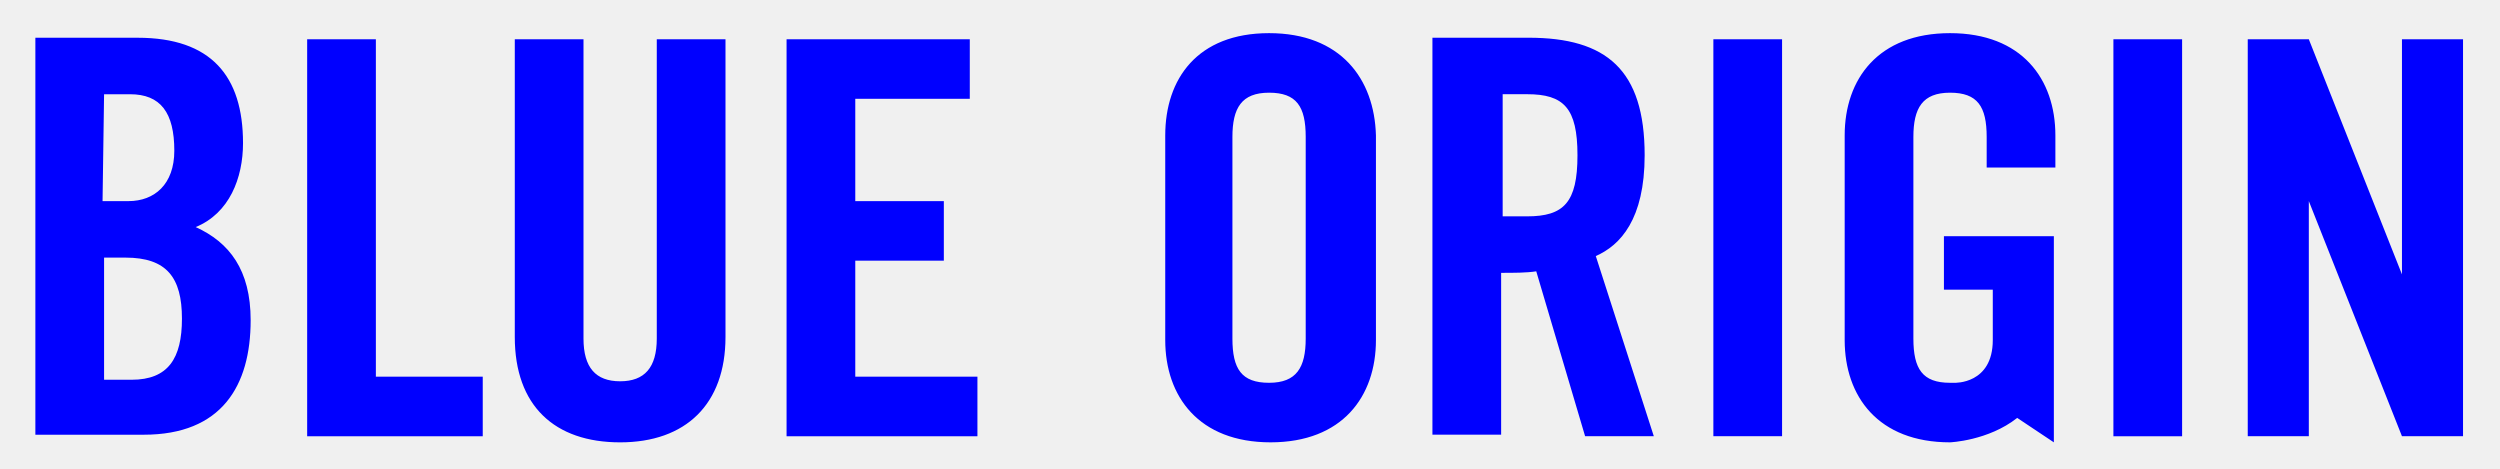
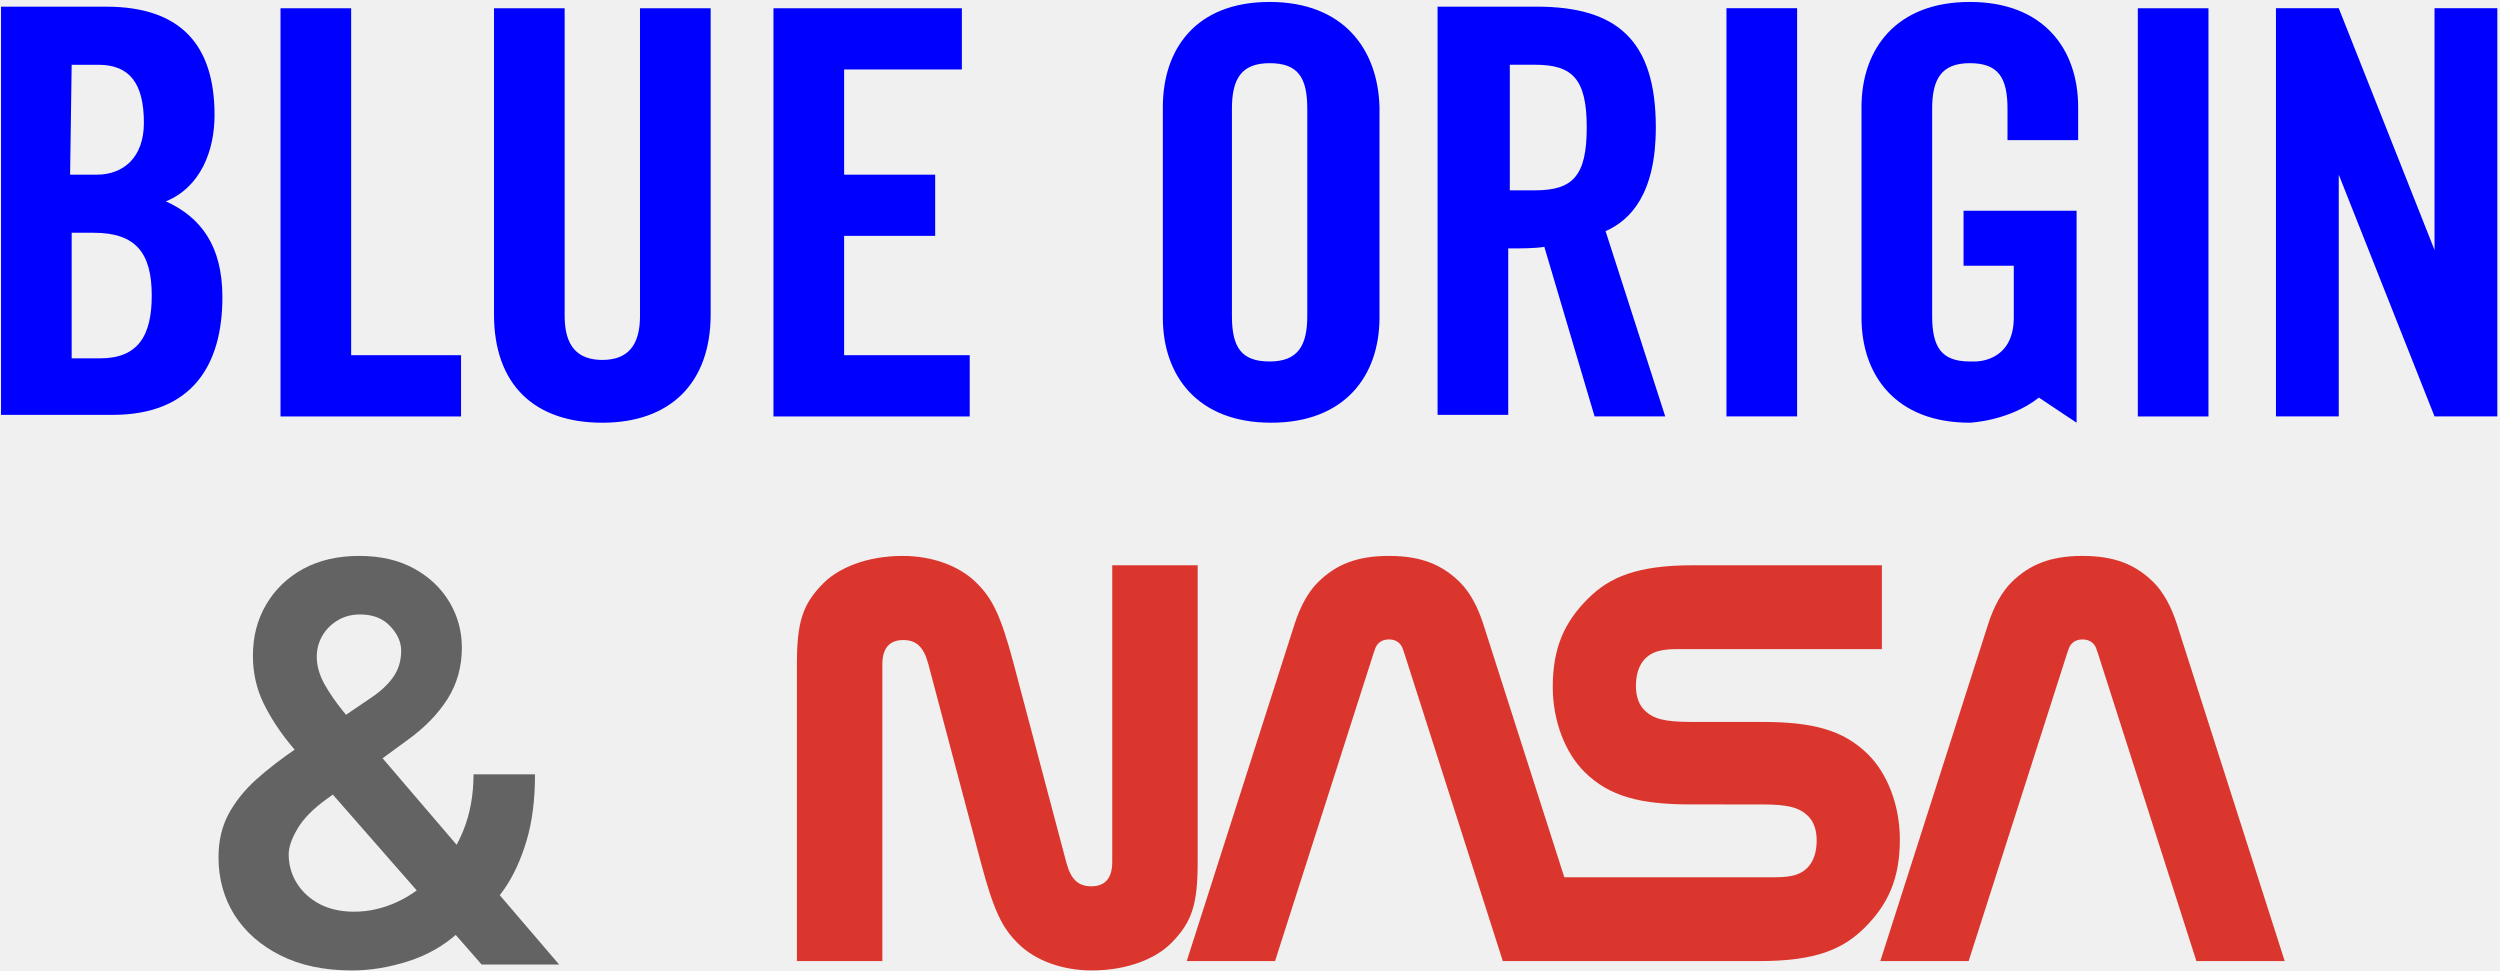
- <svg xmlns="http://www.w3.org/2000/svg" width="800" height="150" enable-background="new 0 0 159 26.8" version="1.1" xml:space="preserve">
-   <path d="m210.17 108.33c0 9.283-3.909 13.68-11.726 13.68s-11.726-4.397-11.726-13.68v-95.763h-21.986v95.274c0 21.986 12.703 33.712 33.712 33.712 21.009 0 33.712-12.215 33.712-33.712v-95.274h-21.986zm-147.55-35.667c10.749-4.397 15.146-15.635 15.146-26.872 0-21.498-10.26-33.712-33.712-33.712h-32.735v127.03h34.69c24.918 0 34.201-15.635 34.201-36.644 0-16.123-6.84-24.918-17.589-29.804zm-29.315-42.507h8.306c9.772 0 14.169 5.863 14.169 18.078 0 10.749-6.352 16.123-14.658 16.123h-8.306zm8.794 91.366h-8.794v-39.087h6.84c13.192 0 18.078 6.352 18.078 19.543 0 12.703-4.397 19.543-16.123 19.543zm231.59-38.11h28.338v-19.055h-28.338v-32.735h36.644v-19.055h-58.63v127.03h61.073v-19.055h-39.087zm-153.9-70.845h-21.498v127.03h56.187v-19.055h-34.201v-107.98zm556.5 127.03h21.986v-127.03h-21.986zm-52.279-128.99c-22.964 0-33.712 14.658-33.712 32.735v65.471c0 18.078 10.749 32.735 33.712 32.735 0 0 12.215-0.489 21.498-7.817l11.726 7.817v-33.224-32.735h-35.178v17.1h15.635v15.635 0.489c0 14.169-12.215 13.68-12.215 13.68h-1.466c-8.794 0-11.726-4.397-11.726-14.169v-64.493c0-9.283 2.932-14.169 11.726-14.169 8.795 0 11.726 4.397 11.726 14.169v9.772h21.986v-10.26c0-18.078-10.749-32.735-33.712-32.735zm-217.91 0c-22.964 0-33.224 14.658-33.224 32.735v65.471c0 18.078 10.749 32.735 33.712 32.735s33.712-14.658 33.712-32.735v-65.471c-0.489-18.078-11.237-32.735-34.201-32.735zm11.726 97.717c0 9.283-2.932 14.169-11.726 14.169-8.795 0-11.726-4.397-11.726-14.169v-64.493c0-9.283 2.932-14.169 11.726-14.169 8.794 0 11.726 4.397 11.726 14.169zm350.8-95.763v75.242l-29.804-75.242h-19.543v127.03h19.543v-75.242l29.804 75.242h19.543v-127.03zm-220.35 127.03h21.986v-127.03h-21.986zm-21.986-89.9c0-27.361-12.215-37.621-37.133-37.621h-30.781v127.03h21.986v-51.79c3.909 0 8.306 0 11.237-0.489l15.635 52.767h21.986l-18.566-57.653c7.817-3.42 15.635-11.726 15.635-32.247zm-37.621 19.543h-7.817v-39.087h7.817c11.726 0 16.123 4.397 16.123 19.543 0 15.146-4.397 19.543-16.123 19.543z" fill="#00f" stroke-width="4.886" />
+ <svg xmlns="http://www.w3.org/2000/svg" width="778" height="302" viewBox="0 0 778 302" fill="none">
+   <g clip-path="url(#clip0_1_30)">
+     <path d="M331.809 268.294C333.244 273.719 335.561 275.817 339.655 275.817C343.9 275.817 346.126 273.27 346.126 268.294V175.913H372.714V268.294C372.714 281.316 371.023 286.958 364.414 293.562C359.651 298.321 350.866 302 339.773 302C330.811 302 322.235 299.037 316.766 293.563C311.971 288.763 309.337 283.834 305.221 268.293L288.906 206.706C287.469 201.281 285.154 199.184 281.059 199.184C276.814 199.184 274.588 201.73 274.588 206.706V299.088H248V206.706C248 193.685 249.692 188.042 256.301 181.438C261.062 176.681 269.848 173 280.942 173C289.904 173 298.48 175.964 303.949 181.437C308.743 186.237 311.377 191.166 315.493 206.707L331.809 268.294Z" fill="#DB362D" />
+     <path d="M683.517 299.088L652.811 203.123C652.472 202.064 652.152 201.164 651.66 200.564C650.817 199.539 649.65 199 648.079 199C646.509 199 645.342 199.539 644.498 200.564C644.007 201.163 643.686 202.063 643.348 203.123L612.643 299.088H585.159L618.7 194.258C620.447 188.797 622.945 184.16 626.115 181.071C631.554 175.773 637.965 173 648.08 173C658.195 173 664.607 175.773 670.045 181.07C673.214 184.16 675.712 188.796 677.461 194.257L711 299.087H683.517V299.088Z" fill="#DB362D" />
+     <path d="M547.625 299.088C565.044 299.088 573.541 295.391 580.253 288.722C587.681 281.346 591.234 273.274 591.234 261.224C591.234 250.575 587.332 240.713 581.391 234.811C573.623 227.094 563.975 224.662 548.243 224.662L526.208 224.661C517.788 224.661 514.432 223.645 511.778 221.039C509.955 219.251 509.1 216.593 509.1 213.459C509.1 210.22 509.881 207.02 512.109 204.835C514.087 202.895 516.783 202.005 521.963 202.005H585.648V175.913H526.827C509.408 175.913 500.912 179.611 494.199 186.278C486.772 193.655 483.218 201.726 483.218 213.776C483.218 224.426 487.12 234.288 493.061 240.189C500.83 247.906 510.477 250.339 526.209 250.339L548.245 250.341C556.665 250.341 560.021 251.356 562.675 253.962C564.498 255.751 565.353 258.408 565.353 261.542C565.353 264.781 564.572 267.981 562.345 270.166C560.366 272.106 557.67 272.996 552.49 272.996H486.808L461.617 194.258C459.87 188.797 457.371 184.16 454.202 181.071C448.762 175.773 442.352 173 432.236 173C422.121 173 415.71 175.773 410.273 181.07C407.102 184.16 404.605 188.796 402.858 194.257L369.317 299.087H396.8L427.506 203.122C427.845 202.063 428.165 201.163 428.657 200.564C429.501 199.538 430.669 198.999 432.238 198.999C433.808 198.999 434.975 199.538 435.82 200.564C436.312 201.162 436.631 202.062 436.969 203.122L467.675 299.087H547.625V299.088Z" fill="#DB362D" />
+   </g>
+   <path d="M109.526 302C100.914 302 93.51 300.446 87.317 297.338C81.124 294.23 76.346 290.039 72.983 284.763C69.661 279.447 68 273.456 68 266.79C68 261.76 69.025 257.303 71.076 253.418C73.168 249.533 76.039 245.934 79.689 242.622C83.38 239.31 87.646 236.018 92.485 232.746L114.817 217.595C118.098 215.468 120.58 213.219 122.261 210.847C123.984 208.476 124.845 205.695 124.845 202.505C124.845 199.806 123.697 197.25 121.4 194.837C119.144 192.425 116.027 191.218 112.049 191.218C109.383 191.218 107.025 191.852 104.974 193.12C102.964 194.347 101.385 195.962 100.237 197.966C99.129 199.97 98.576 202.096 98.576 204.345C98.576 207.085 99.335 209.866 100.852 212.688C102.411 215.509 104.42 218.433 106.881 221.459C109.383 224.485 112.049 227.696 114.879 231.09L174 300.16H149.884L100.79 244.094C97.14 239.841 93.613 235.65 90.209 231.519C86.846 227.389 84.077 223.095 81.904 218.638C79.771 214.139 78.705 209.273 78.705 204.039C78.705 198.109 80.079 192.813 82.826 188.151C85.574 183.448 89.409 179.748 94.331 177.049C99.293 174.35 105.097 173 111.741 173C118.385 173 124.086 174.309 128.844 176.926C133.601 179.543 137.272 183.019 139.856 187.354C142.44 191.689 143.732 196.412 143.732 201.524C143.732 207.453 142.255 212.769 139.302 217.472C136.349 222.134 132.248 226.367 126.998 230.17L101.529 248.756C97.345 251.782 94.351 254.849 92.547 257.957C90.742 261.024 89.84 263.641 89.84 265.809C89.84 269.121 90.681 272.127 92.362 274.826C94.044 277.525 96.402 279.692 99.437 281.328C102.513 282.923 106.102 283.72 110.203 283.72C114.715 283.72 119.165 282.718 123.553 280.715C127.942 278.67 131.94 275.767 135.55 272.004C139.159 268.242 142.03 263.744 144.163 258.509C146.295 253.234 147.362 247.386 147.362 240.966H166.494C166.494 248.899 165.613 255.81 163.849 261.699C162.086 267.547 159.809 272.495 157.02 276.544C154.231 280.551 151.278 283.761 148.161 286.174C147.177 286.869 146.234 287.564 145.331 288.26C144.429 288.955 143.486 289.65 142.501 290.345C138.072 294.353 132.884 297.297 126.937 299.178C121.031 301.059 115.227 302 109.526 302Z" fill="#636363" />
+   <path d="M199.17 98.33C199.17 107.613 195.261 112.01 187.444 112.01C179.627 112.01 175.718 107.613 175.718 98.33V2.567H153.732V97.841C153.732 119.827 166.435 131.553 187.444 131.553C208.453 131.553 221.156 119.338 221.156 97.841V2.567H199.17V98.33ZM51.62 62.663C62.369 58.266 66.766 47.028 66.766 35.791C66.766 14.293 56.506 2.079 33.054 2.079H0.319V129.109H35.009C59.927 129.109 69.21 113.474 69.21 92.465C69.21 76.342 62.37 67.547 51.621 62.661L51.62 62.663ZM22.305 20.156H30.611C40.383 20.156 44.78 26.019 44.78 38.234C44.78 48.983 38.428 54.357 30.122 54.357H21.816L22.305 20.156ZM31.099 111.522H22.305V72.435H29.145C42.337 72.435 47.223 78.787 47.223 91.978C47.223 104.681 42.826 111.521 31.1 111.521L31.099 111.522ZM262.69 73.412H291.027V54.357H262.69V21.622H299.333V2.567H240.704V129.597H301.776V110.542H262.69V73.412ZM108.789 2.567H87.291V129.597H143.479V110.542H109.277V2.562L108.789 2.567ZM665.289 129.597H687.276V2.567H665.289V129.597ZM613.011 0.607C590.047 0.607 579.298 15.265 579.298 33.342V98.813C579.298 116.891 590.048 131.548 613.011 131.548C613.011 131.548 625.225 131.059 634.508 123.731L646.235 131.548V98.324V65.589H611.057V82.689H626.692V98.324V98.813C626.692 112.982 614.476 112.493 614.476 112.493H613.011C604.216 112.493 601.285 108.095 601.285 98.324V33.831C601.285 24.547 604.216 19.662 613.011 19.662C621.805 19.662 624.737 24.059 624.737 33.831V43.602H646.723V33.342C646.723 15.264 635.974 0.607 613.011 0.607ZM395.1 0.607C372.136 0.607 361.876 15.265 361.876 33.342V98.813C361.876 116.891 372.626 131.548 395.589 131.548C418.552 131.548 429.301 116.89 429.301 98.813V33.342C428.812 15.264 418.063 0.607 395.099 0.607H395.1ZM406.827 98.324C406.827 107.607 403.895 112.493 395.1 112.493C386.306 112.493 383.375 108.096 383.375 98.324V33.831C383.375 24.548 386.306 19.662 395.1 19.662C403.895 19.662 406.827 24.059 406.827 33.831V98.324ZM757.626 2.561V77.803L727.823 2.561H708.279V129.591H727.823V54.349L757.626 129.591H777.169V2.561H757.626ZM537.277 129.591H559.262V2.561H537.277V129.591ZM515.291 39.691C515.291 12.33 503.076 2.07 478.158 2.07H447.376V129.1H469.362V77.31C473.271 77.31 477.668 77.31 480.599 76.821L496.234 129.588H518.22L499.655 71.935C507.472 68.515 515.289 60.209 515.289 39.688L515.291 39.691ZM477.669 59.234H469.852V20.147H477.669C489.395 20.147 493.793 24.544 493.793 39.69C493.793 54.836 489.395 59.234 477.669 59.234Z" fill="#0000FF" />
+   <defs>
+     <clipPath id="clip0_1_30">
+       <rect width="463" height="129" fill="white" transform="translate(248 173)" />
+     </clipPath>
+   </defs>
</svg>
